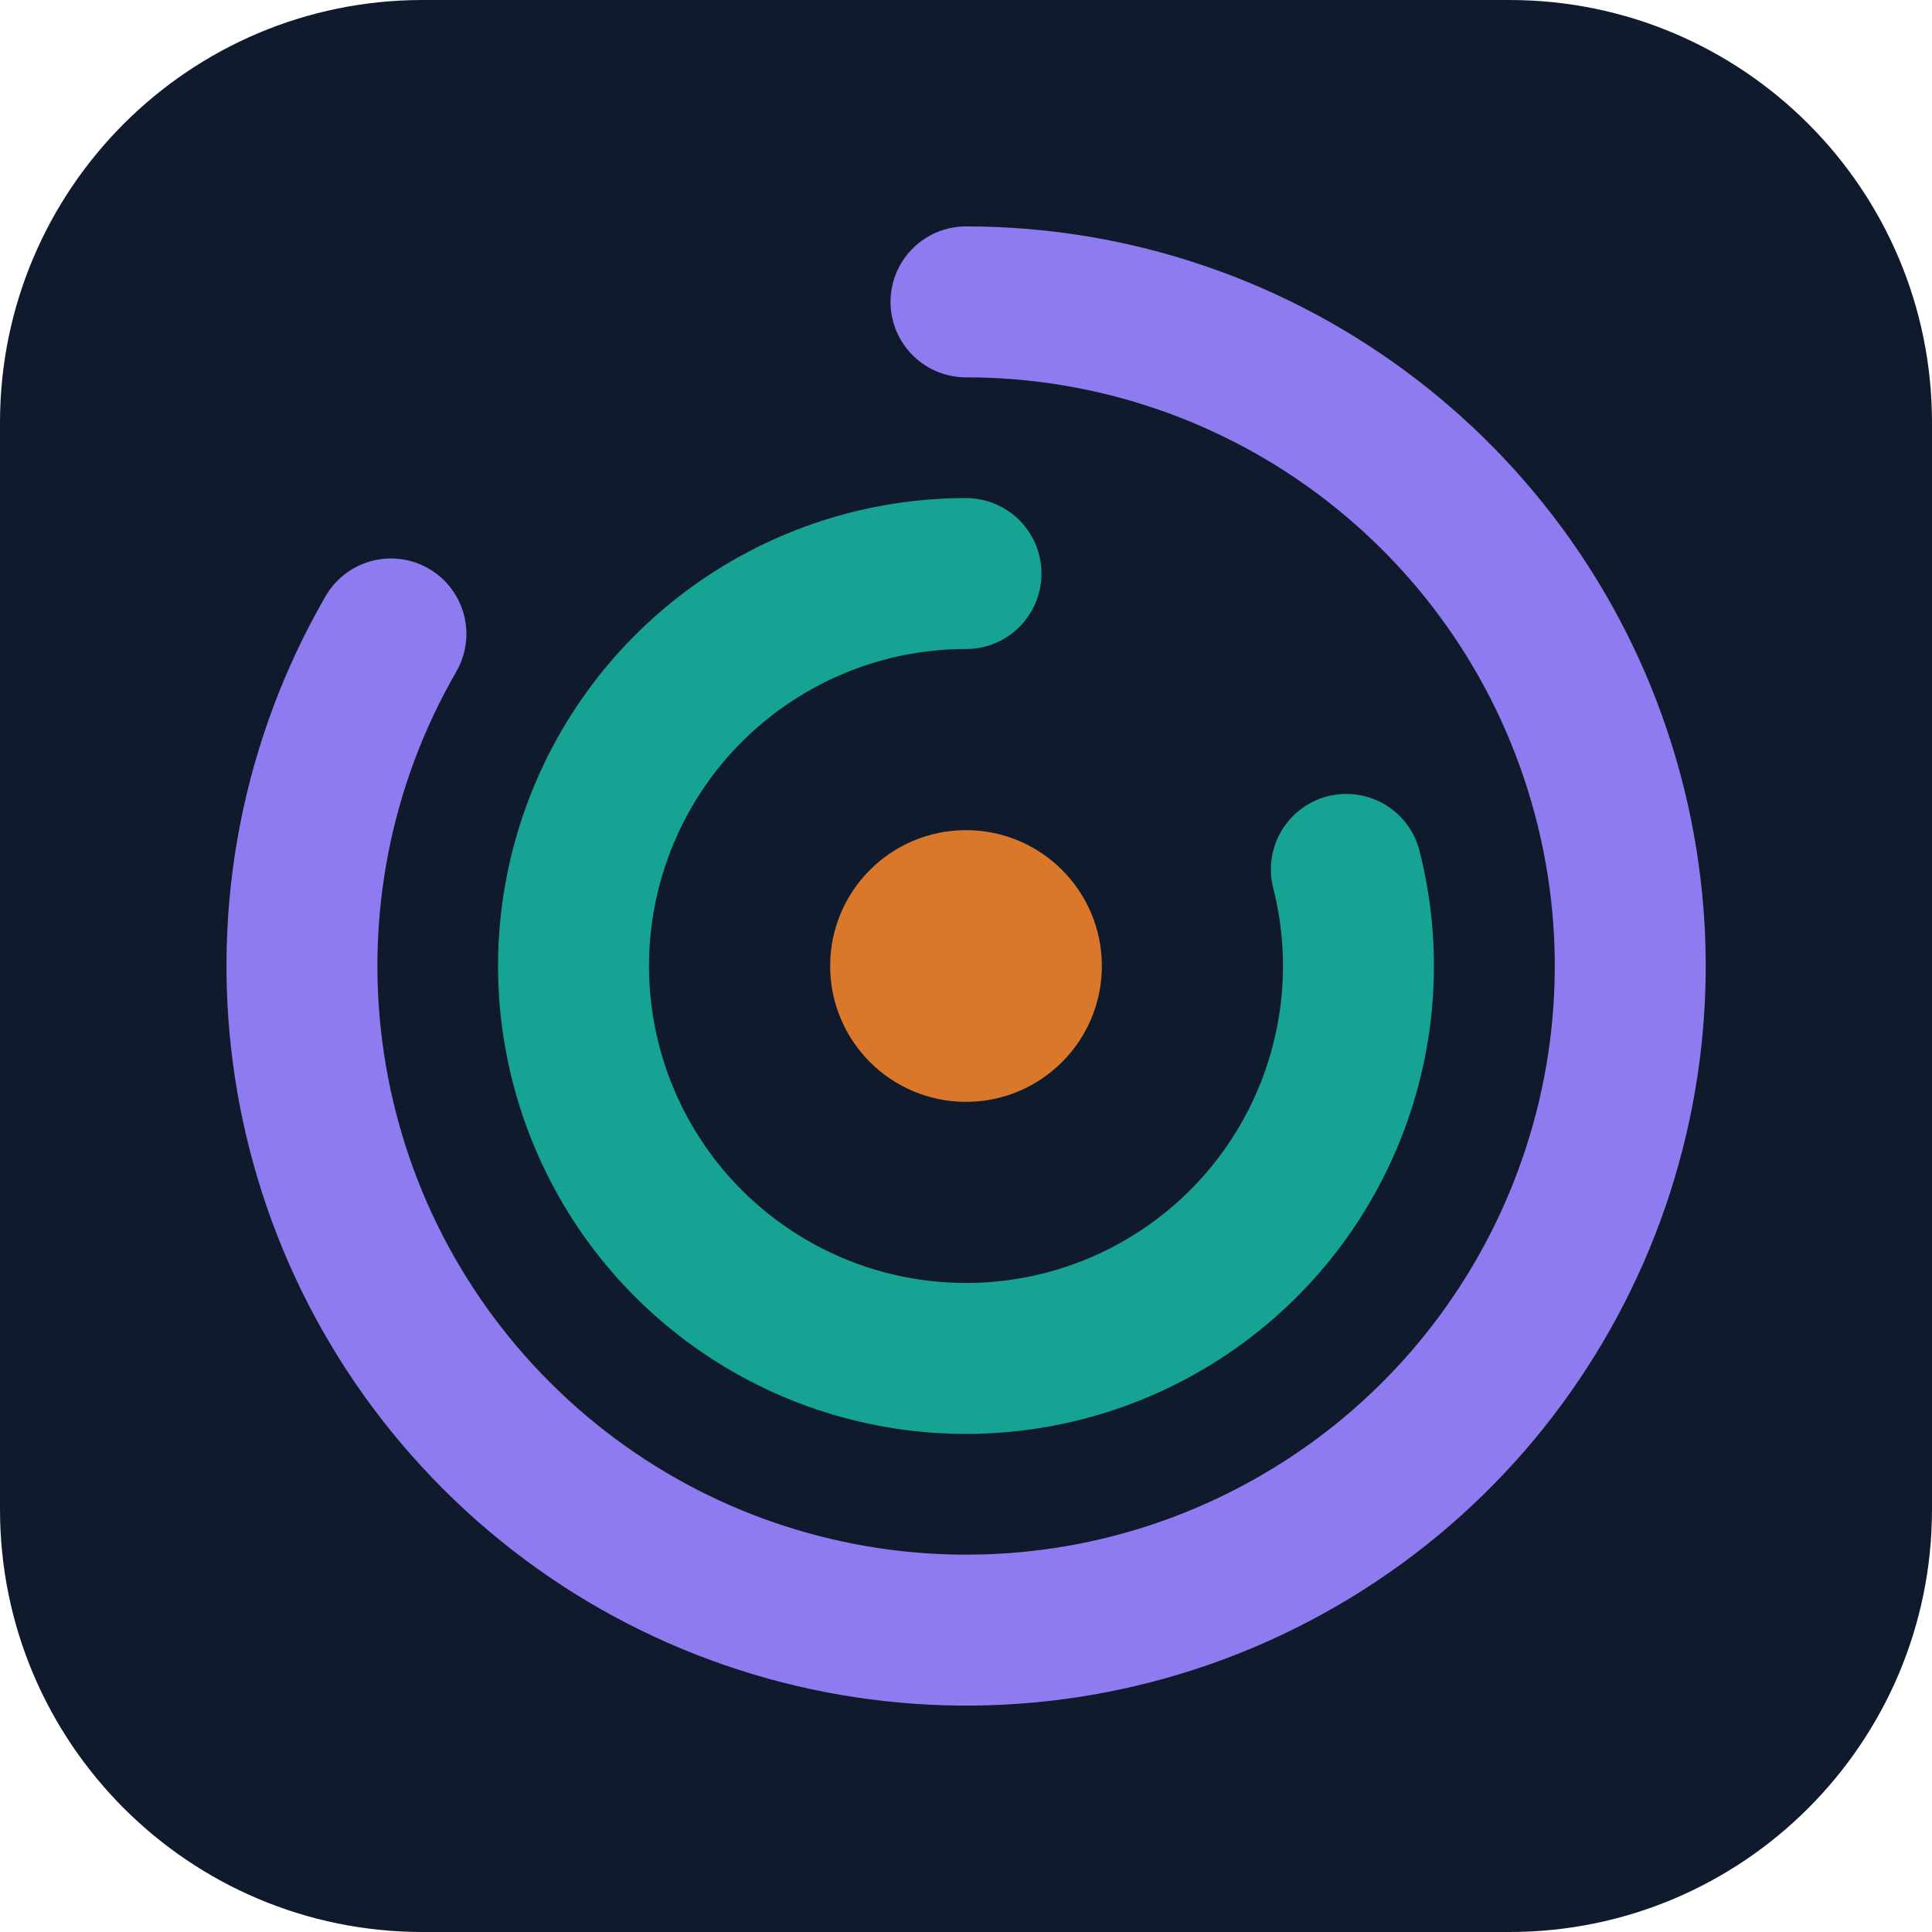
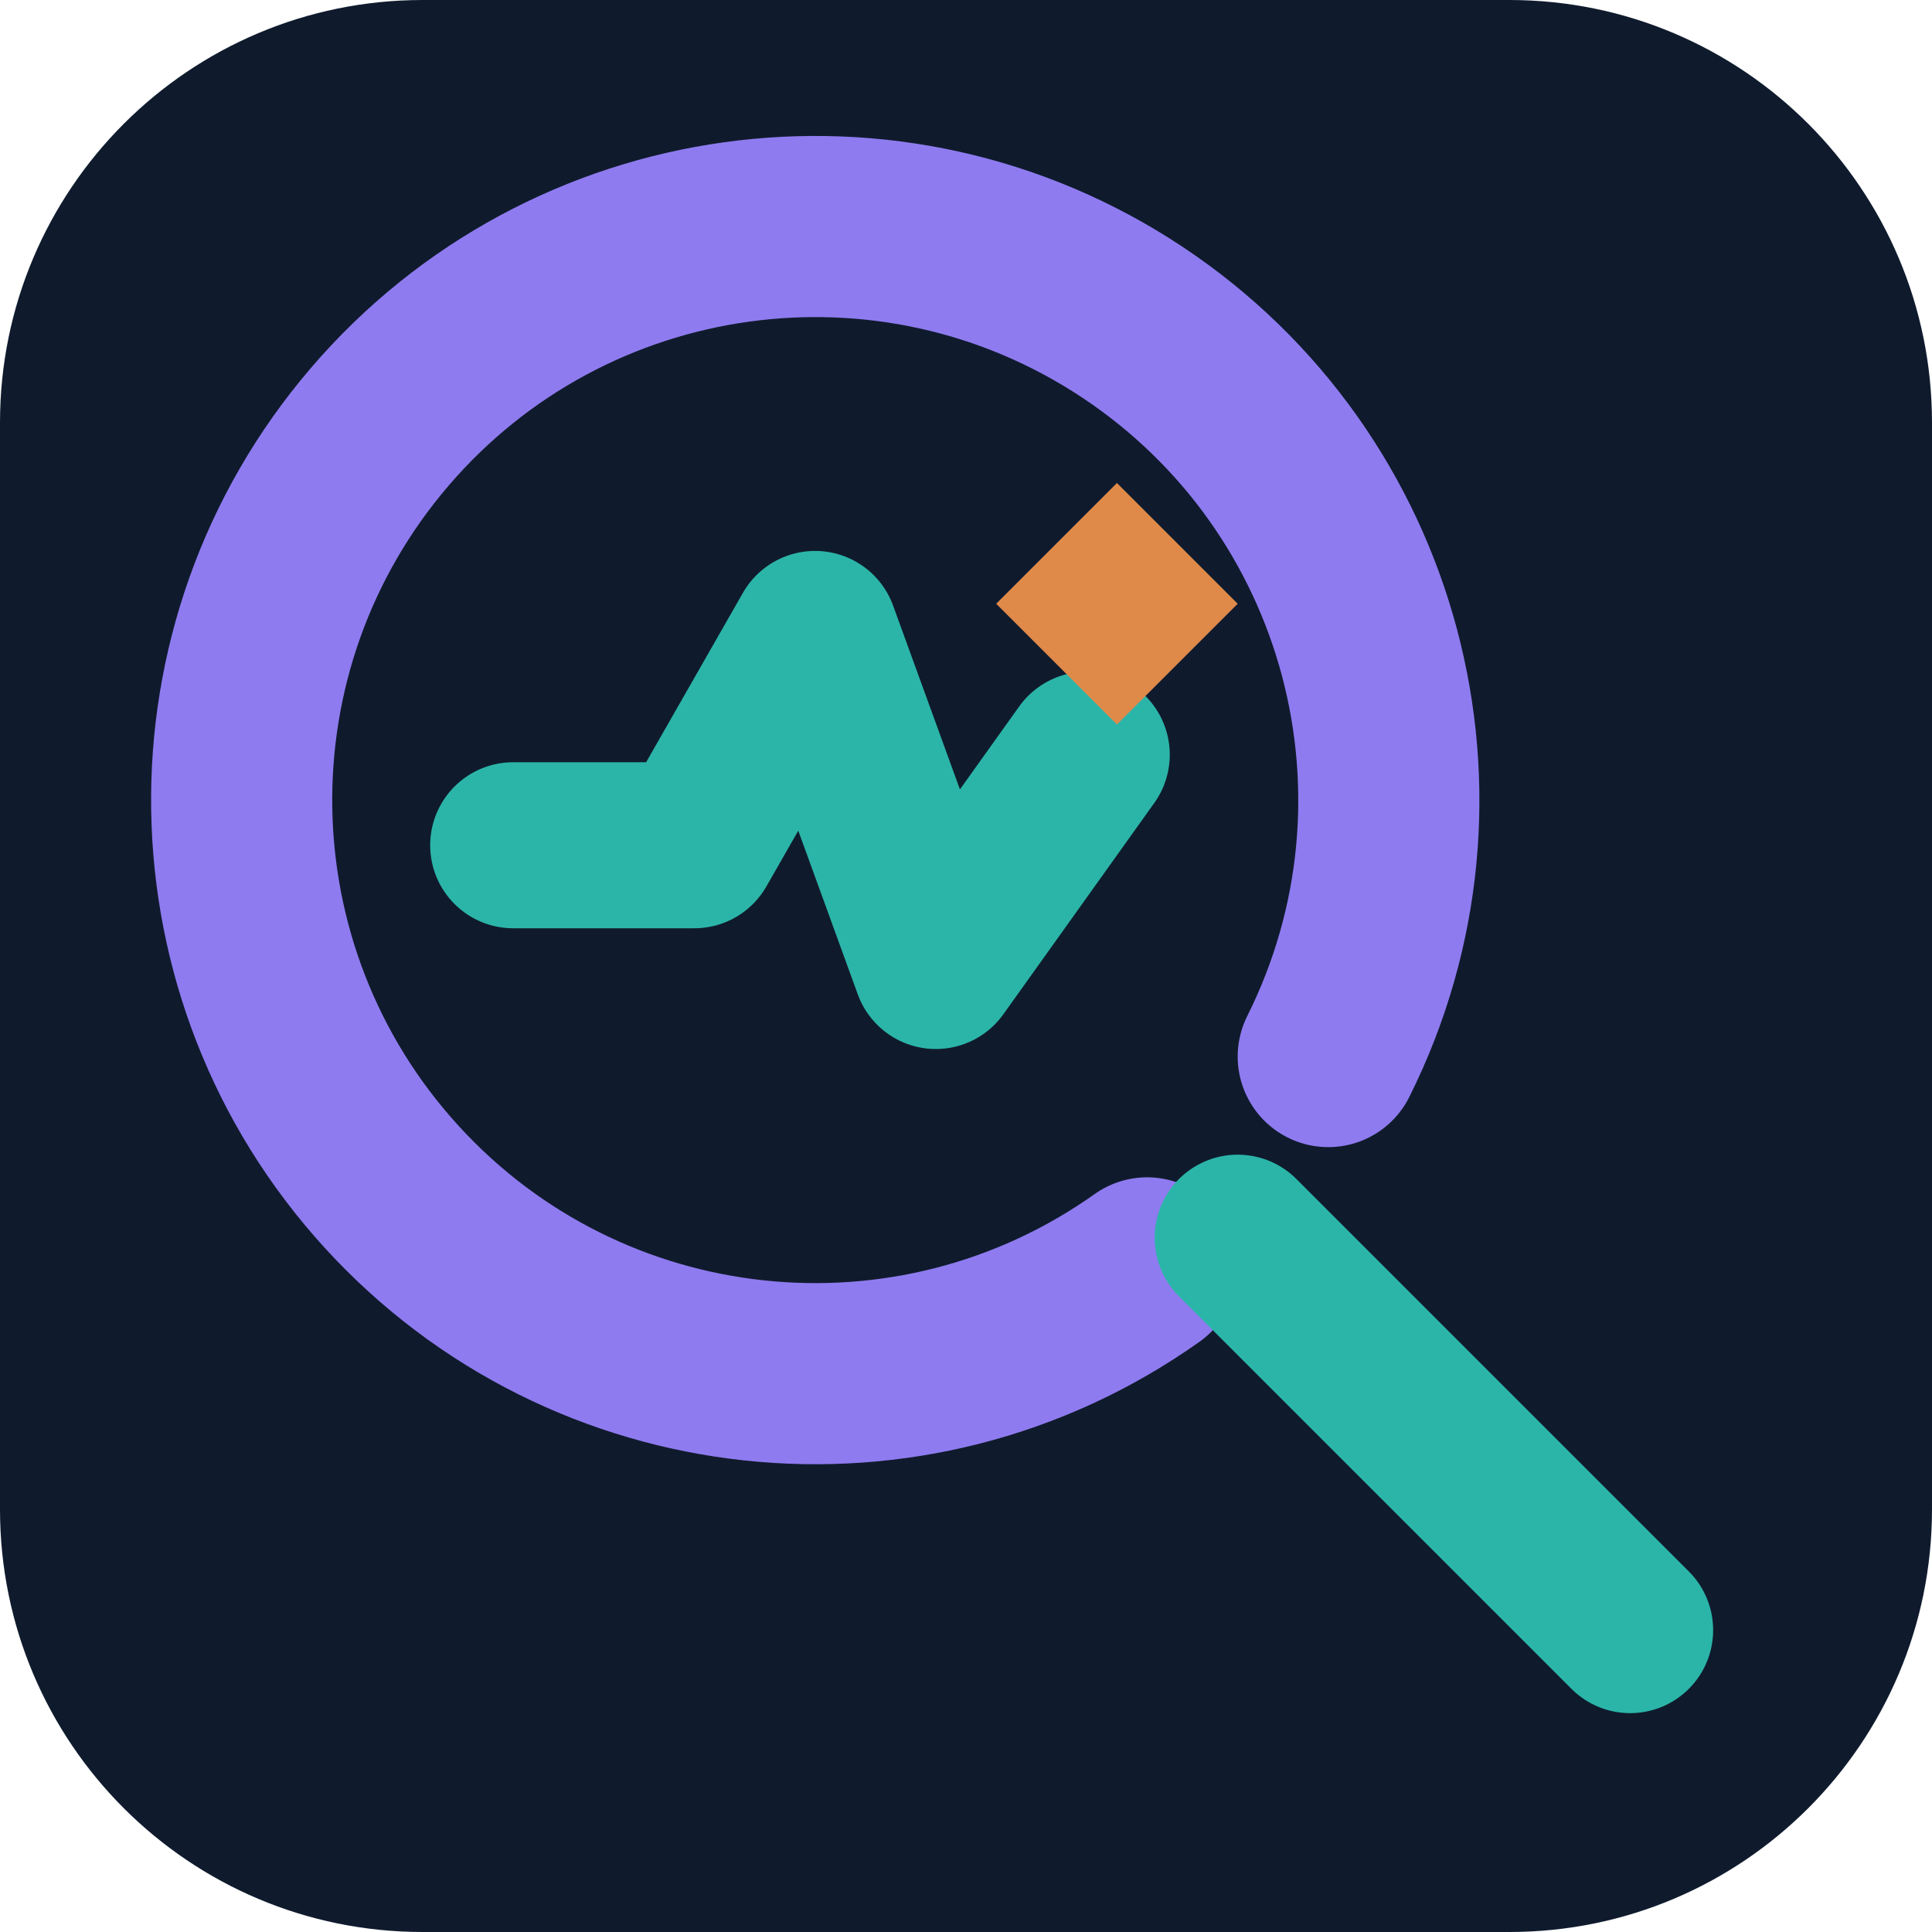
<svg xmlns="http://www.w3.org/2000/svg" viewBox="0 0 64 64">
  <rect width="64" height="64" rx="14" fill="#0f1b2d" />
-   <g fill="none" stroke-linecap="round" stroke-width="5">
-     <path d="M32 10a22 22 0 1 1-19.05 11" stroke="#8f7bf0" />
-     <path d="M32 19a13 13 0 1 0 12.6 9.8" stroke="#16a394" />
-   </g>
-   <circle cx="32" cy="32" r="4.5" fill="#d9772b" />
+   <path d="M38 42 A19 19 0 1 1 44 35" fill="none" stroke="#8f7bf0" stroke-width="6" stroke-linecap="round" stroke-linejoin="round" />
+   <path d="M41 41 L54 54 M17 28 H23 L27 21 L31 32 L36 25" fill="none" stroke="#2bb5a8" stroke-width="5.5" stroke-linecap="round" stroke-linejoin="round" />
+   <path d="M37 16 L41 20 L37 24 L33 20 Z" fill="#e08a4a" />
</svg>
